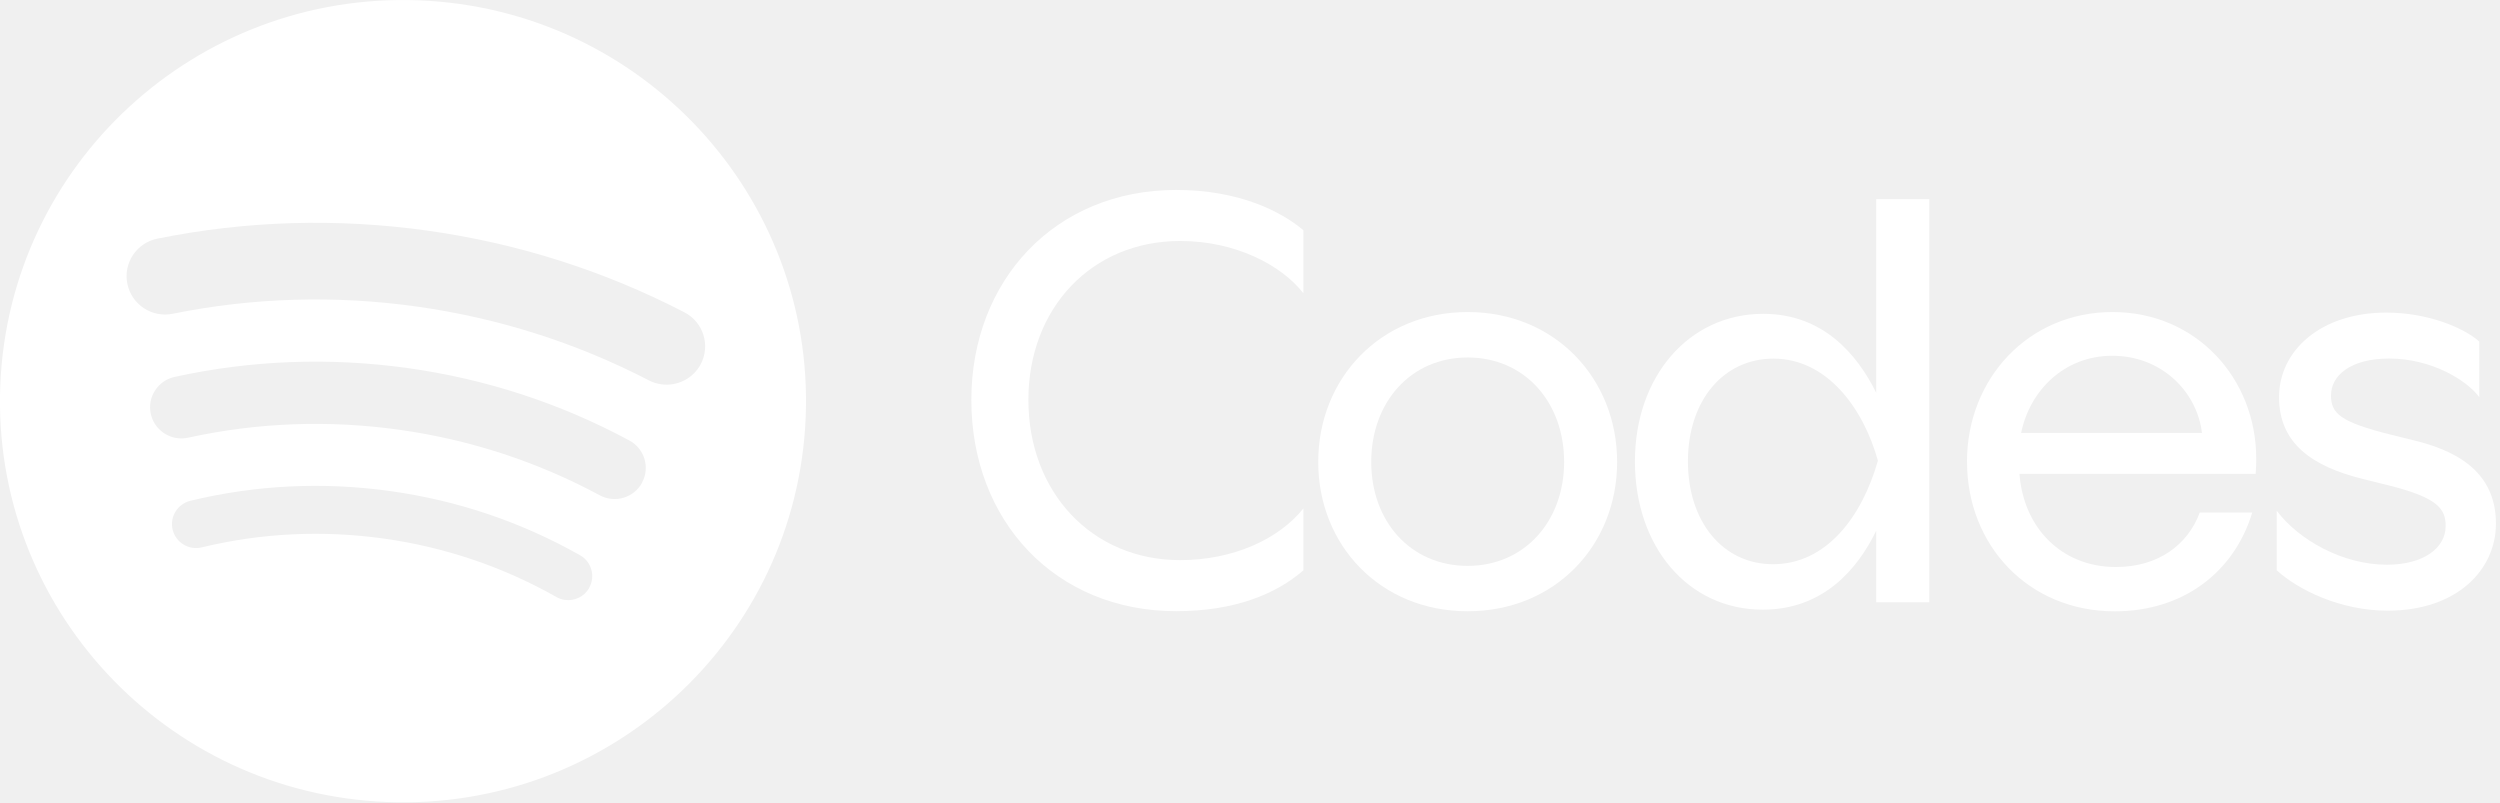
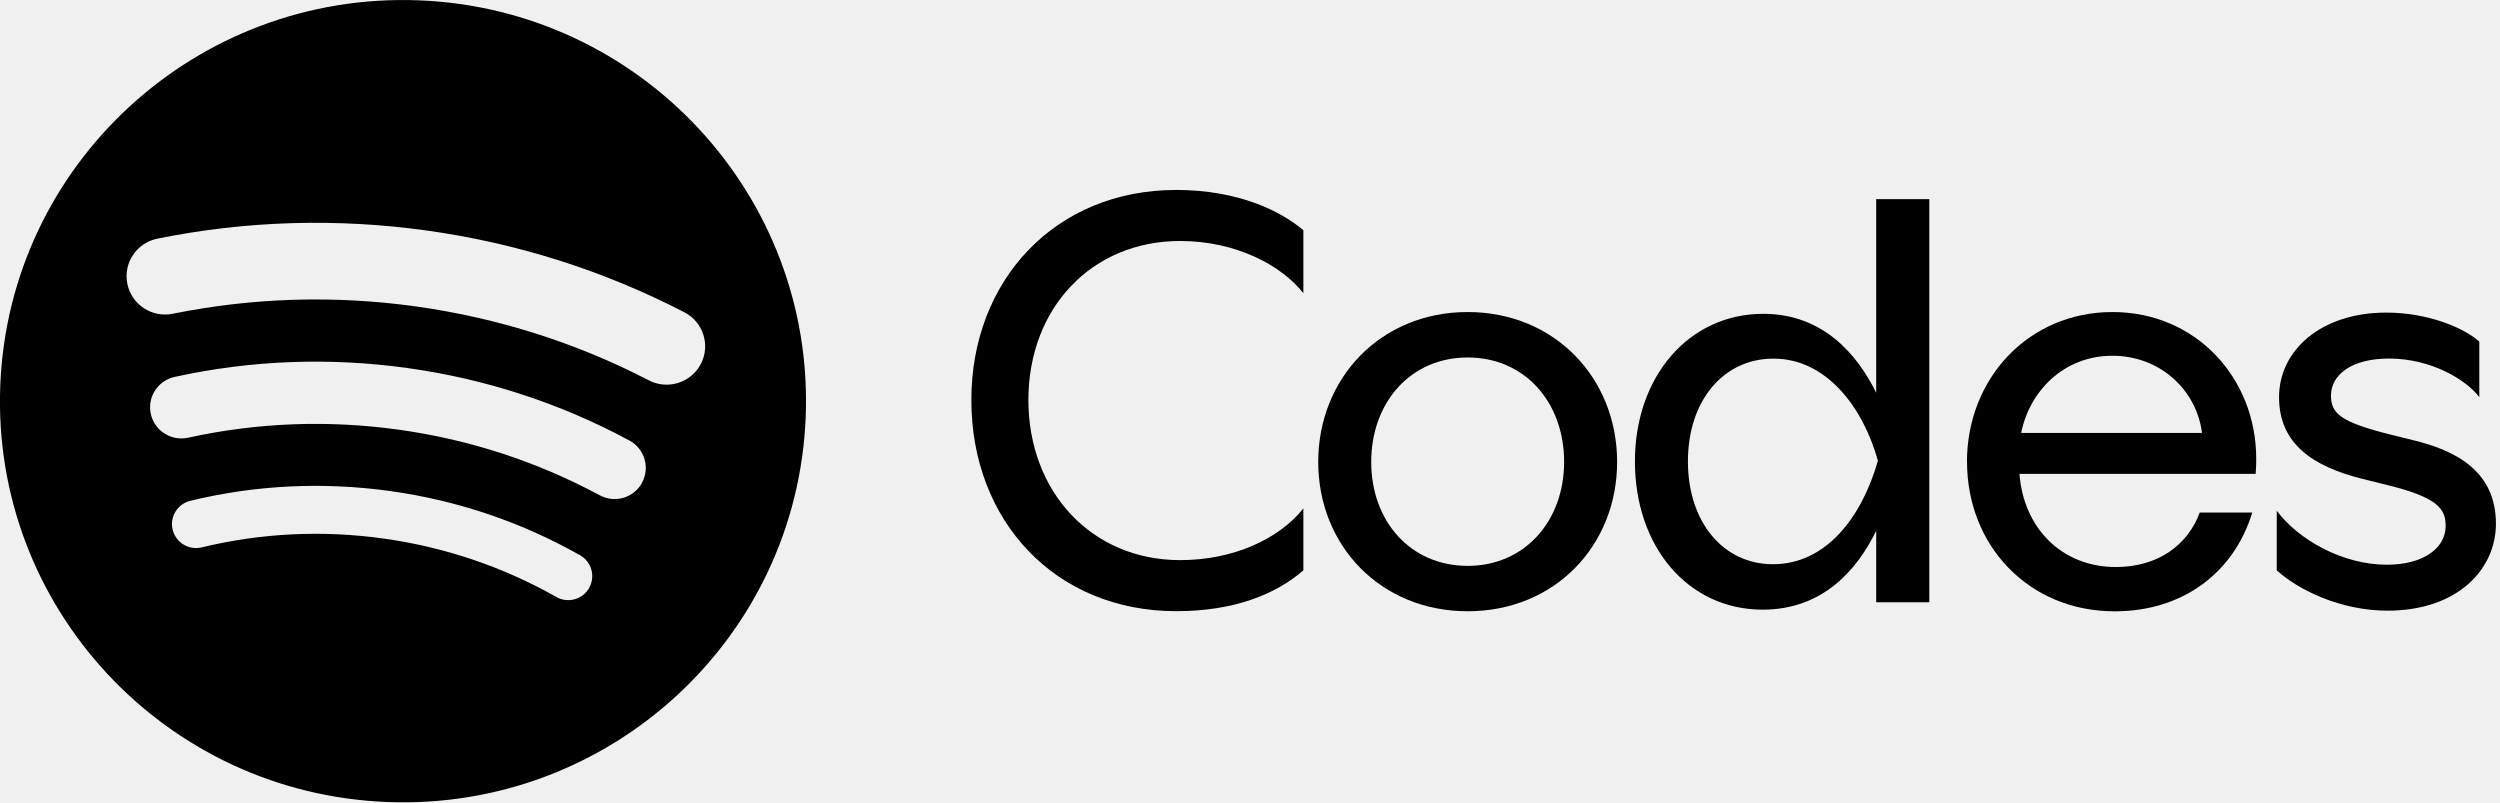
<svg xmlns="http://www.w3.org/2000/svg" width="134" height="43" viewBox="0 0 134 43" fill="none">
  <g clip-path="url(#clip0_88_2766)">
-     <path d="M22.461 0.018C10.54 -0.451 0.49 8.786 0.015 20.652C-0.459 32.517 8.822 42.519 20.743 42.987C32.665 43.46 42.71 34.223 43.185 22.358C43.66 10.492 34.379 0.491 22.461 0.018ZM31.58 31.518C31.31 31.99 30.788 32.225 30.279 32.156C30.12 32.133 29.966 32.083 29.819 31.998C26.962 30.381 23.851 29.328 20.569 28.867C17.288 28.409 14.006 28.567 10.814 29.339C10.123 29.508 9.424 29.082 9.254 28.394C9.084 27.706 9.513 27.011 10.204 26.842C13.713 25.992 17.323 25.82 20.928 26.323C24.534 26.826 27.955 27.987 31.093 29.762C31.711 30.111 31.927 30.895 31.576 31.514L31.58 31.518ZM34.417 25.873C33.977 26.684 32.958 26.988 32.144 26.546C28.8 24.748 25.187 23.564 21.392 23.034C17.601 22.504 13.794 22.646 10.084 23.46C9.883 23.503 9.682 23.51 9.489 23.483C8.814 23.387 8.239 22.888 8.084 22.189C7.883 21.289 8.459 20.398 9.362 20.202C13.462 19.303 17.666 19.145 21.855 19.729C26.044 20.314 30.039 21.62 33.734 23.61C34.549 24.048 34.854 25.063 34.41 25.873H34.417ZM37.564 19.51C37.151 20.302 36.286 20.717 35.444 20.598C35.217 20.567 34.993 20.498 34.78 20.387C30.889 18.373 26.7 17.044 22.326 16.429C17.952 15.818 13.555 15.948 9.258 16.817C8.142 17.044 7.053 16.325 6.826 15.211C6.598 14.1 7.32 13.017 8.439 12.79C13.196 11.829 18.064 11.684 22.901 12.36C27.738 13.036 32.379 14.511 36.684 16.74C37.695 17.263 38.089 18.504 37.564 19.51Z" fill="white" />
-     <path d="M52.064 21.443C52.064 15.023 56.558 10.181 63.044 10.181C66.375 10.181 68.641 11.307 69.861 12.341V15.718C68.699 14.227 66.252 12.917 63.256 12.917C58.515 12.917 55.122 16.509 55.122 21.439C55.122 26.369 58.515 30.023 63.256 30.023C66.101 30.023 68.545 28.897 69.861 27.253V30.569C68.394 31.848 66.163 32.759 63.044 32.759C56.562 32.759 52.064 27.921 52.064 21.436V21.443Z" fill="white" />
-     <path d="M70.657 24.759C70.657 20.287 73.988 16.725 78.668 16.725C83.347 16.725 86.678 20.287 86.678 24.759C86.678 29.232 83.347 32.763 78.668 32.763C73.988 32.763 70.657 29.232 70.657 24.759ZM83.837 24.759C83.837 21.562 81.729 19.161 78.668 19.161C75.606 19.161 73.498 21.566 73.498 24.759C73.498 27.952 75.61 30.331 78.668 30.331C81.725 30.331 83.837 27.925 83.837 24.759Z" fill="white" />
-     <path d="M87.632 24.732C87.632 20.198 90.508 16.821 94.511 16.821C97.724 16.821 99.557 19.011 100.565 21.051V10.673H103.41V32.282H100.565V28.448C99.557 30.519 97.72 32.678 94.481 32.678C90.473 32.678 87.632 29.301 87.632 24.736V24.732ZM100.658 24.701C99.862 21.839 97.905 19.222 95.06 19.222C92.369 19.222 90.473 21.474 90.473 24.732C90.473 27.99 92.369 30.242 95.029 30.242C97.905 30.242 99.8 27.687 100.654 24.701H100.658Z" fill="white" />
-     <path d="M105.429 24.759C105.429 20.287 108.73 16.725 113.228 16.725C117.725 16.725 120.933 20.287 120.933 24.578C120.933 24.82 120.933 25.036 120.903 25.401H108.244C108.456 28.263 110.475 30.392 113.413 30.392C115.675 30.392 117.266 29.205 117.907 27.472H120.721C119.74 30.699 116.992 32.767 113.351 32.767C108.703 32.767 105.433 29.205 105.433 24.763L105.429 24.759ZM118.026 23.207C117.752 20.955 115.826 19.069 113.224 19.069C110.622 19.069 108.788 20.955 108.332 23.207H118.026Z" fill="white" />
-     <path d="M122.034 30.573V27.376C123.196 28.928 125.551 30.269 127.937 30.269C129.925 30.269 131.087 29.355 131.087 28.198C131.087 27.284 130.689 26.676 127.998 26.008L126.651 25.674C123.96 25.005 122.157 23.787 122.157 21.289C122.157 18.792 124.389 16.755 127.906 16.755C130.106 16.755 132.033 17.547 132.89 18.308V21.289C132.218 20.375 130.322 19.218 128.06 19.218C125.979 19.218 124.941 20.133 124.941 21.197C124.941 22.173 125.462 22.627 128.153 23.299L129.5 23.633C132.191 24.302 133.782 25.643 133.782 28.075C133.782 30.507 131.732 32.732 127.971 32.732C125.435 32.732 123.169 31.606 122.038 30.573H122.034Z" fill="white" />
+     <path d="M22.461 0.018C10.54 -0.451 0.49 8.786 0.015 20.652C-0.459 32.517 8.822 42.519 20.743 42.987C32.665 43.46 42.71 34.223 43.185 22.358C43.66 10.492 34.379 0.491 22.461 0.018ZM31.58 31.518C31.31 31.99 30.788 32.225 30.279 32.156C30.12 32.133 29.966 32.083 29.819 31.998C26.962 30.381 23.851 29.328 20.569 28.867C17.288 28.409 14.006 28.567 10.814 29.339C10.123 29.508 9.424 29.082 9.254 28.394C9.084 27.706 9.513 27.011 10.204 26.842C13.713 25.992 17.323 25.82 20.928 26.323C24.534 26.826 27.955 27.987 31.093 29.762C31.711 30.111 31.927 30.895 31.576 31.514L31.58 31.518ZM34.417 25.873C33.977 26.684 32.958 26.988 32.144 26.546C28.8 24.748 25.187 23.564 21.392 23.034C17.601 22.504 13.794 22.646 10.084 23.46C9.883 23.503 9.682 23.51 9.489 23.483C8.814 23.387 8.239 22.888 8.084 22.189C7.883 21.289 8.459 20.398 9.362 20.202C13.462 19.303 17.666 19.145 21.855 19.729C26.044 20.314 30.039 21.62 33.734 23.61C34.549 24.048 34.854 25.063 34.41 25.873H34.417ZM37.564 19.51C37.151 20.302 36.286 20.717 35.444 20.598C35.217 20.567 34.993 20.498 34.78 20.387C30.889 18.373 26.7 17.044 22.326 16.429C17.952 15.818 13.555 15.948 9.258 16.817C8.142 17.044 7.053 16.325 6.826 15.211C6.598 14.1 7.32 13.017 8.439 12.79C13.196 11.829 18.064 11.684 22.901 12.36C27.738 13.036 32.379 14.511 36.684 16.74C37.695 17.263 38.089 18.504 37.564 19.51Z" fill="currentColor" />
+     <path d="M52.064 21.443C52.064 15.023 56.558 10.181 63.044 10.181C66.375 10.181 68.641 11.307 69.861 12.341V15.718C68.699 14.227 66.252 12.917 63.256 12.917C58.515 12.917 55.122 16.509 55.122 21.439C55.122 26.369 58.515 30.023 63.256 30.023C66.101 30.023 68.545 28.897 69.861 27.253V30.569C68.394 31.848 66.163 32.759 63.044 32.759C56.562 32.759 52.064 27.921 52.064 21.436V21.443Z" fill="currentColor" />
+     <path d="M70.657 24.759C70.657 20.287 73.988 16.725 78.668 16.725C83.347 16.725 86.678 20.287 86.678 24.759C86.678 29.232 83.347 32.763 78.668 32.763C73.988 32.763 70.657 29.232 70.657 24.759ZM83.837 24.759C83.837 21.562 81.729 19.161 78.668 19.161C75.606 19.161 73.498 21.566 73.498 24.759C73.498 27.952 75.61 30.331 78.668 30.331C81.725 30.331 83.837 27.925 83.837 24.759Z" fill="currentColor" />
+     <path d="M87.632 24.732C87.632 20.198 90.508 16.821 94.511 16.821C97.724 16.821 99.557 19.011 100.565 21.051V10.673H103.41V32.282H100.565V28.448C99.557 30.519 97.72 32.678 94.481 32.678C90.473 32.678 87.632 29.301 87.632 24.736V24.732ZM100.658 24.701C99.862 21.839 97.905 19.222 95.06 19.222C92.369 19.222 90.473 21.474 90.473 24.732C90.473 27.99 92.369 30.242 95.029 30.242C97.905 30.242 99.8 27.687 100.654 24.701H100.658Z" fill="currentColor" />
+     <path d="M105.429 24.759C105.429 20.287 108.73 16.725 113.228 16.725C117.725 16.725 120.933 20.287 120.933 24.578C120.933 24.82 120.933 25.036 120.903 25.401H108.244C108.456 28.263 110.475 30.392 113.413 30.392C115.675 30.392 117.266 29.205 117.907 27.472H120.721C119.74 30.699 116.992 32.767 113.351 32.767C108.703 32.767 105.433 29.205 105.433 24.763L105.429 24.759ZM118.026 23.207C117.752 20.955 115.826 19.069 113.224 19.069C110.622 19.069 108.788 20.955 108.332 23.207H118.026Z" fill="currentColor" />
+     <path d="M122.034 30.573V27.376C123.196 28.928 125.551 30.269 127.937 30.269C129.925 30.269 131.087 29.355 131.087 28.198C131.087 27.284 130.689 26.676 127.998 26.008L126.651 25.674C123.96 25.005 122.157 23.787 122.157 21.289C122.157 18.792 124.389 16.755 127.906 16.755C130.106 16.755 132.033 17.547 132.89 18.308V21.289C132.218 20.375 130.322 19.218 128.06 19.218C125.979 19.218 124.941 20.133 124.941 21.197C124.941 22.173 125.462 22.627 128.153 23.299L129.5 23.633C132.191 24.302 133.782 25.643 133.782 28.075C133.782 30.507 131.732 32.732 127.971 32.732C125.435 32.732 123.169 31.606 122.038 30.573H122.034Z" fill="currentColor" />
  </g>
  <defs>
    <clipPath id="clip0_88_2766">
-       <rect width="133.778" height="43" fill="white" transform="translate(0 0.00268555)" />
+       <rect width="133.778" height="43" fill="currentColor" transform="translate(0 0.00268555)" />
    </clipPath>
  </defs>
</svg>
